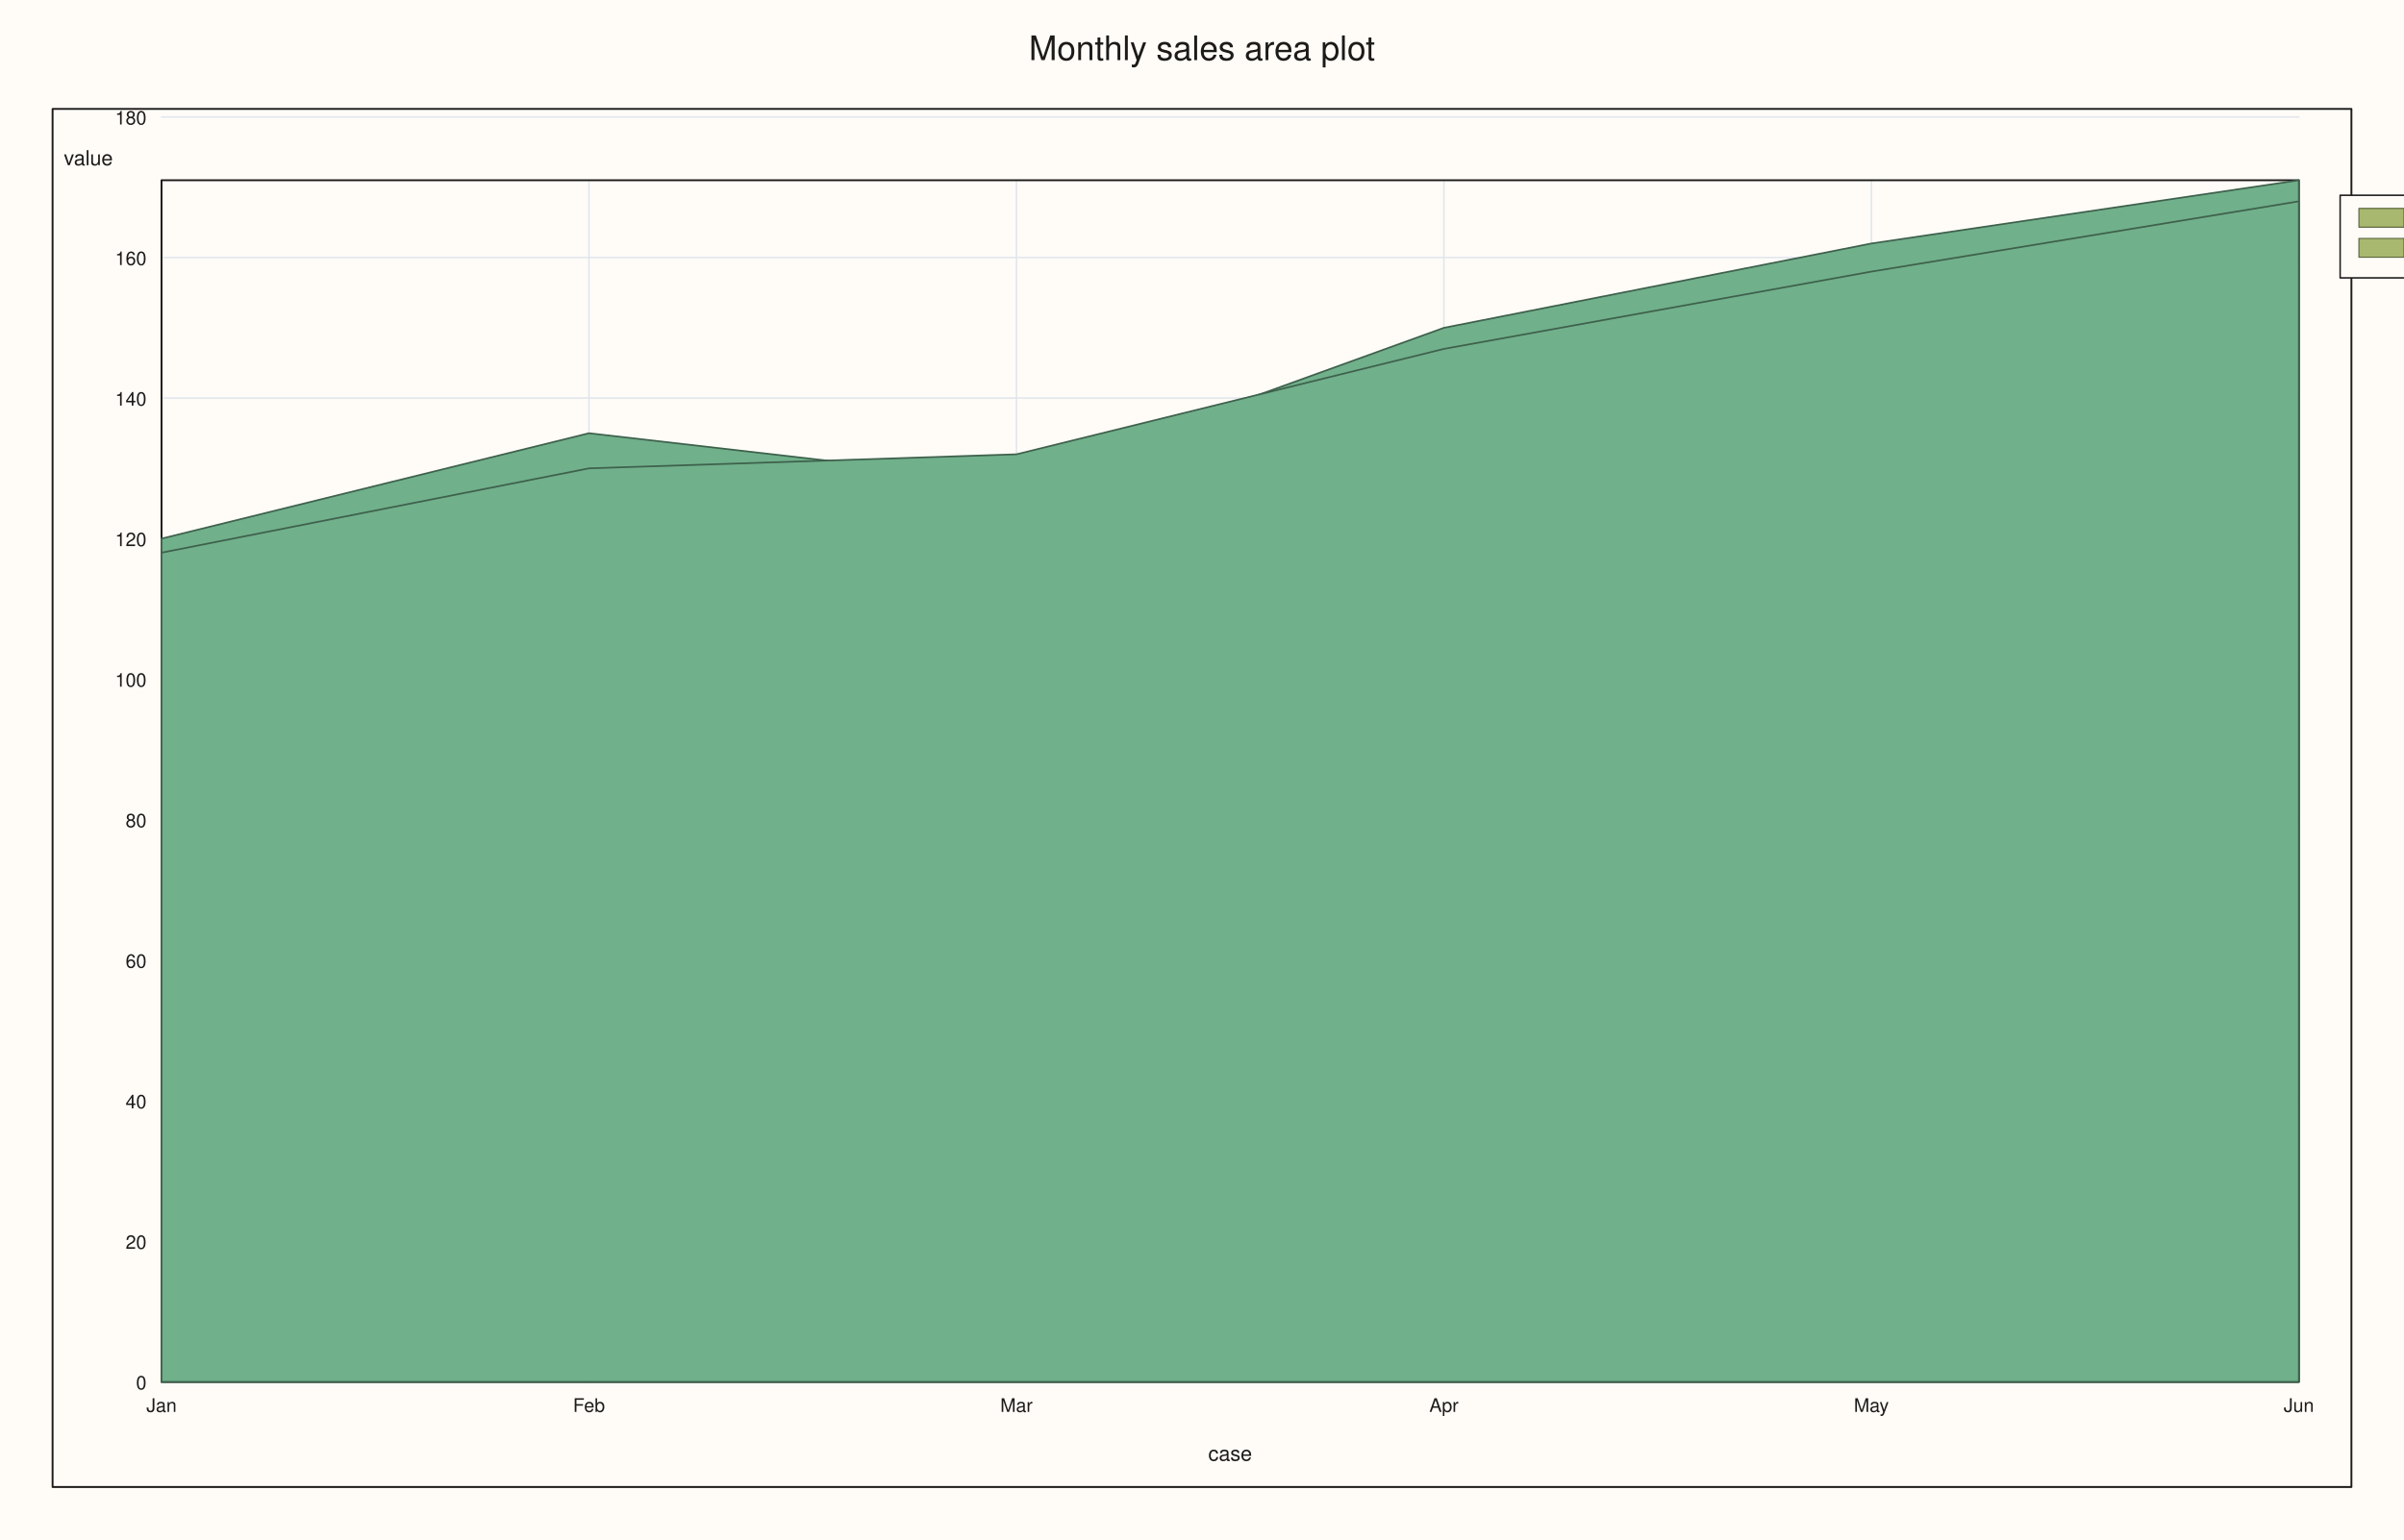
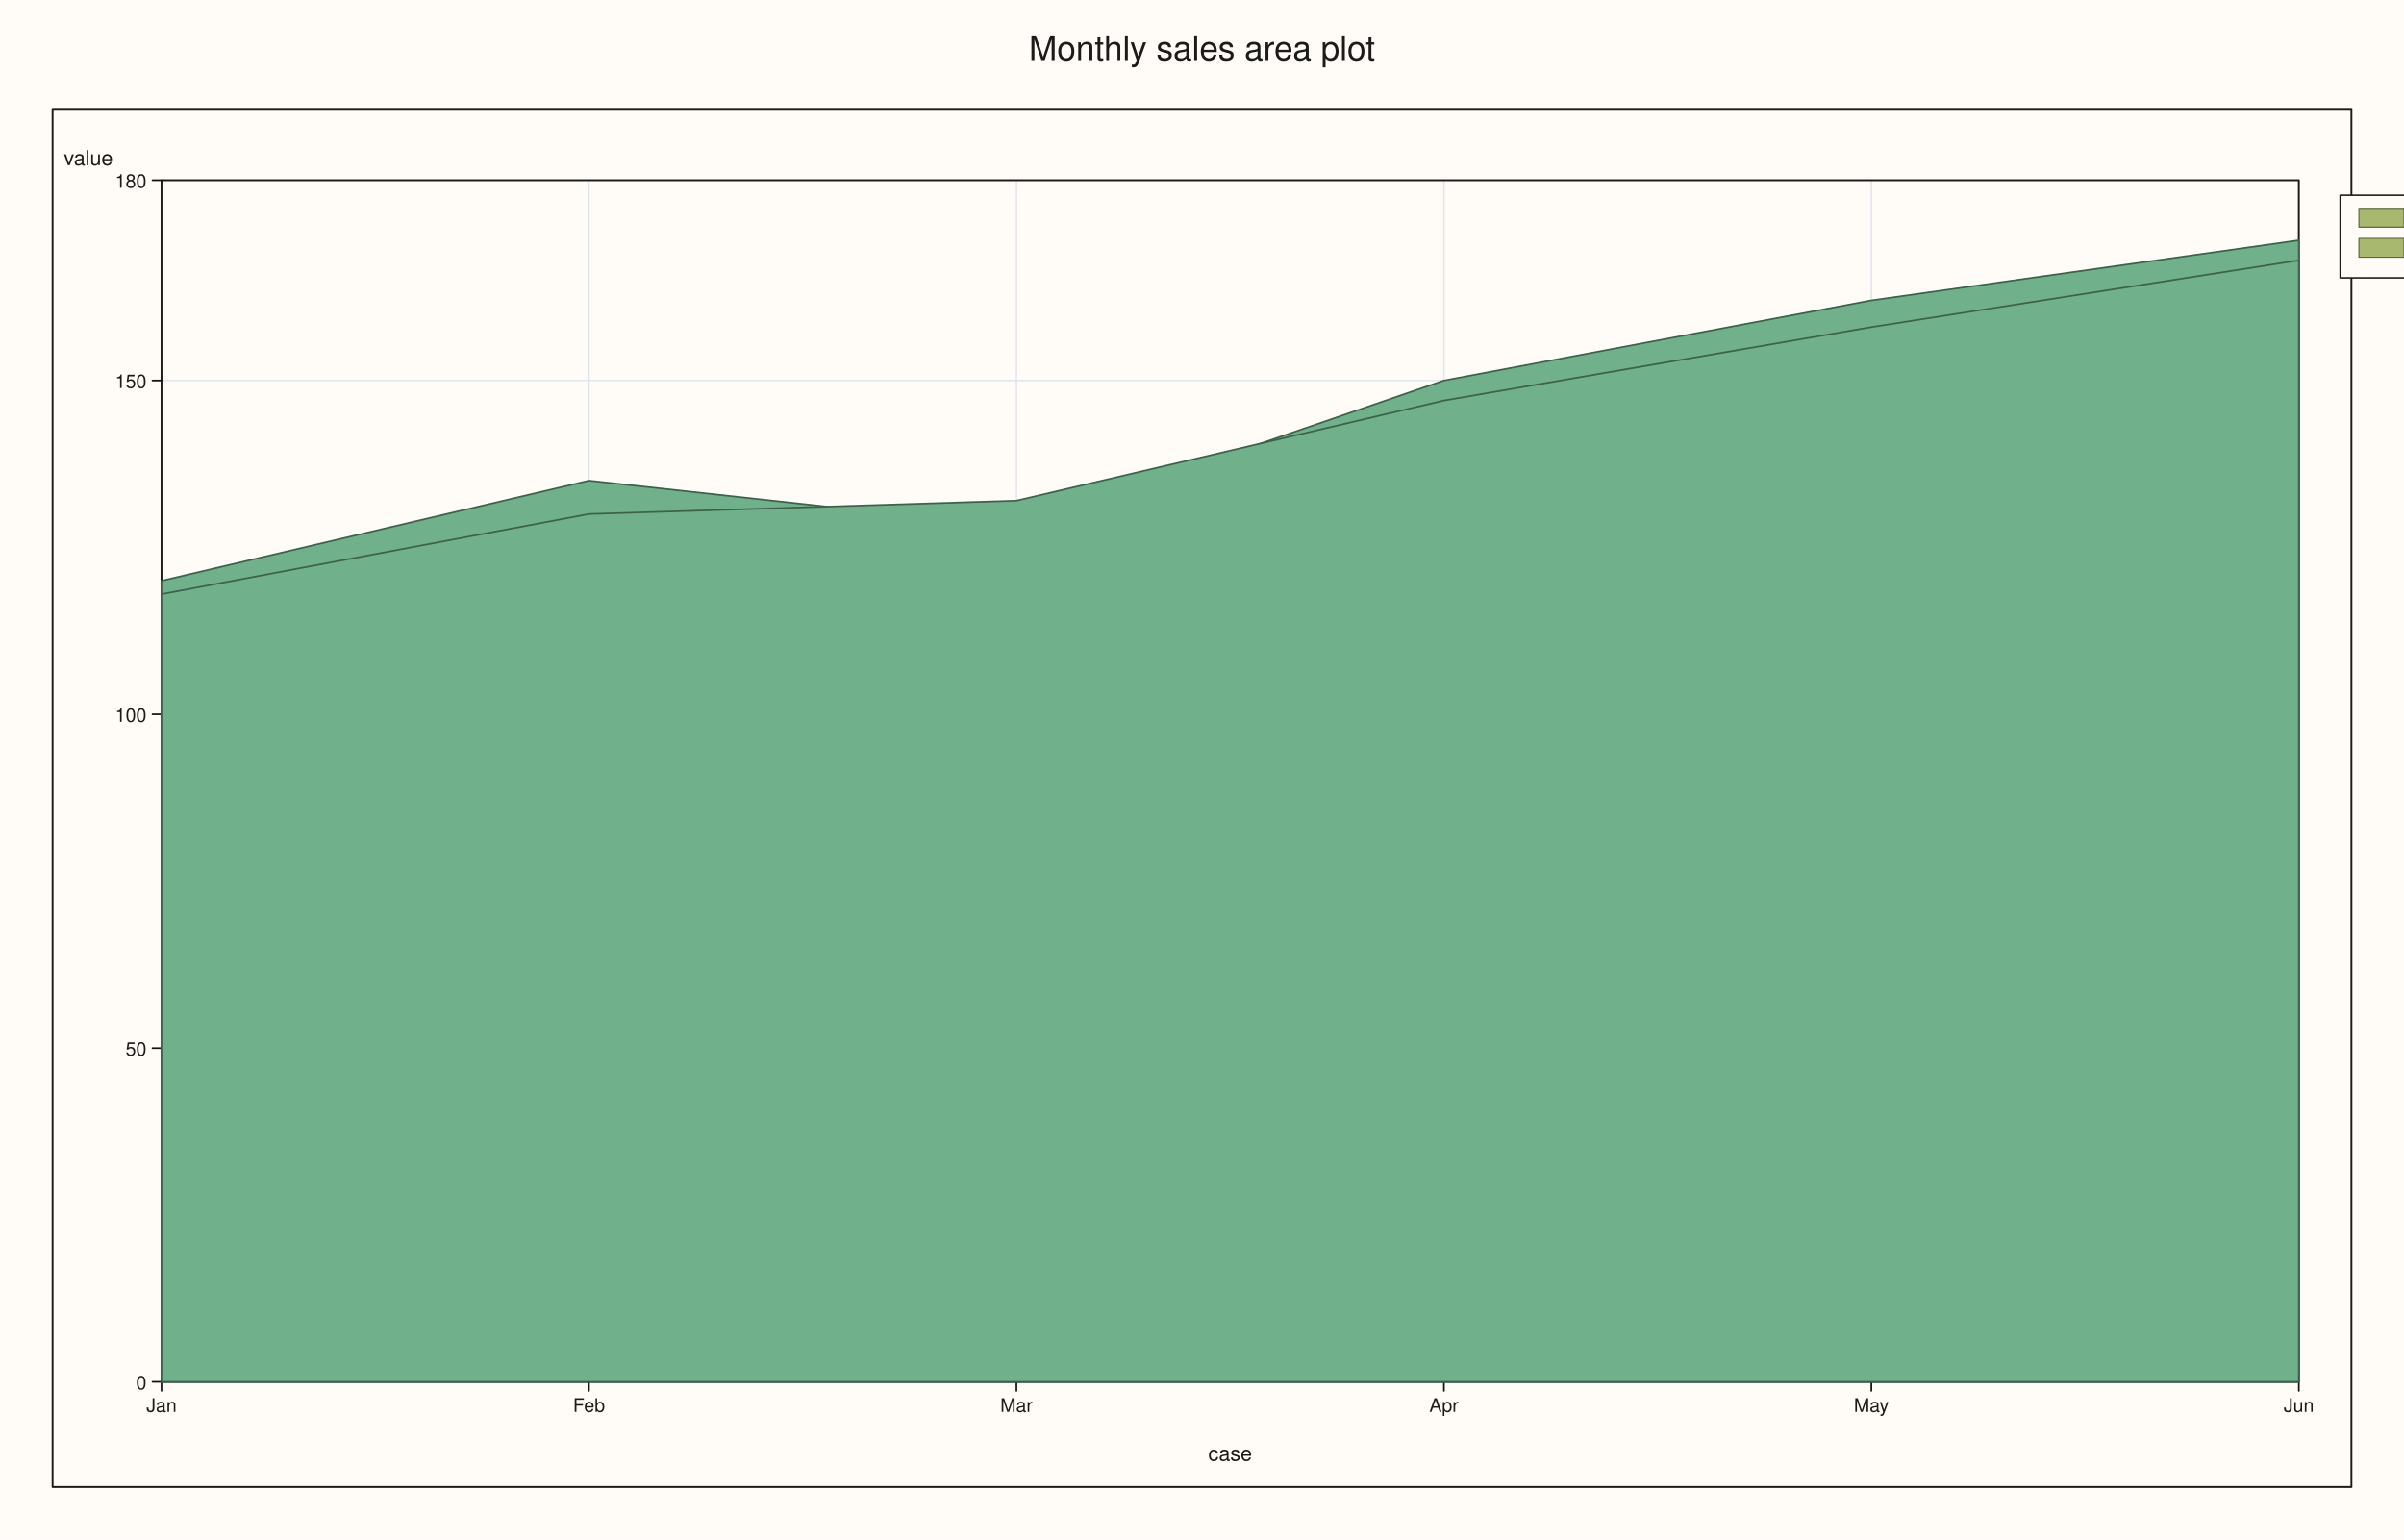
<svg xmlns="http://www.w3.org/2000/svg" width="1280" height="820" viewBox="0 0 1280 820">
  <rect x="0" y="0" width="1280" height="820" fill="rgb(255,252,248)" fill-opacity="1" />
  <path d="M 0 0 L 1280 0 L 1280 820 L 0 820 Z" stroke="none" fill="rgb(255,252,248)" fill-opacity="1" stroke-linejoin="round" stroke-linecap="round" />
  <text x="640" y="32" font-family="Helvetica, Arial, sans-serif" font-size="18" fill="rgb(28,27,25)" fill-opacity="1" text-anchor="middle">Monthly sales area plot</text>
  <path d="M 28 58 L 1252 58 L 1252 792 L 28 792 Z" stroke="rgb(28,27,25)" stroke-opacity="1" stroke-width="1" fill="rgb(255,252,248)" fill-opacity="1" stroke-linejoin="round" stroke-linecap="round" />
  <path d="M 86 96 L 86 736 " stroke="rgb(224,229,236)" stroke-opacity="1" stroke-width="0.8" fill="none" stroke-linejoin="round" stroke-linecap="round" />
+   <path d="M 313.6 96 L 313.6 736 " stroke="rgb(224,229,236)" stroke-opacity="1" stroke-width="0.8" fill="none" stroke-linejoin="round" stroke-linecap="round" />
+   <path d="M 541.2 96 L 541.2 736 " stroke="rgb(224,229,236)" stroke-opacity="1" stroke-width="0.8" fill="none" stroke-linejoin="round" stroke-linecap="round" />
+   <path d="M 768.8 96 L 768.8 736 " stroke="rgb(224,229,236)" stroke-opacity="1" stroke-width="0.8" fill="none" stroke-linejoin="round" stroke-linecap="round" />
+   <path d="M 996.4 96 L 996.4 736 " stroke="rgb(224,229,236)" stroke-opacity="1" stroke-width="0.8" fill="none" stroke-linejoin="round" stroke-linecap="round" />
+   <path d="M 1224 96 L 1224 736 " stroke="rgb(224,229,236)" stroke-opacity="1" stroke-width="0.8" fill="none" stroke-linejoin="round" stroke-linecap="round" />
+   <path d="M 86 736 L 1224 736 " stroke="rgb(224,229,236)" stroke-opacity="1" stroke-width="0.8" fill="none" stroke-linejoin="round" stroke-linecap="round" />
+   <path d="M 86 558.222 L 1224 558.222 " stroke="rgb(224,229,236)" stroke-opacity="1" stroke-width="0.8" fill="none" stroke-linejoin="round" stroke-linecap="round" />
+   <path d="M 86 380.444 L 1224 380.444 " stroke="rgb(224,229,236)" stroke-opacity="1" stroke-width="0.8" fill="none" stroke-linejoin="round" stroke-linecap="round" />
+   <path d="M 86 202.667 L 1224 202.667 " stroke="rgb(224,229,236)" stroke-opacity="1" stroke-width="0.8" fill="none" stroke-linejoin="round" stroke-linecap="round" />
+   <path d="M 86 96 L 1224 96 " stroke="rgb(224,229,236)" stroke-opacity="1" stroke-width="0.8" fill="none" stroke-linejoin="round" stroke-linecap="round" />
+   <path d="M 86 96 L 1224 96 L 1224 736 L 86 736 Z" stroke="rgb(28,27,25)" stroke-opacity="1" stroke-width="1" fill="none" stroke-linejoin="round" stroke-linecap="round" />
+   <path d="M 86 736 L 86 740.8 " stroke="rgb(20,19,17)" stroke-opacity="1" stroke-width="0.9" fill="none" stroke-linejoin="round" stroke-linecap="round" />
  <text x="86" y="752" font-family="Helvetica, Arial, sans-serif" font-size="10" fill="rgb(28,27,25)" fill-opacity="1" text-anchor="middle">Jan</text>
-   <path d="M 313.6 96 L 313.6 736 " stroke="rgb(224,229,236)" stroke-opacity="1" stroke-width="0.8" fill="none" stroke-linejoin="round" stroke-linecap="round" />
+   <path d="M 313.6 736 L 313.6 740.8 " stroke="rgb(20,19,17)" stroke-opacity="1" stroke-width="0.9" fill="none" stroke-linejoin="round" stroke-linecap="round" />
  <text x="313.6" y="752" font-family="Helvetica, Arial, sans-serif" font-size="10" fill="rgb(28,27,25)" fill-opacity="1" text-anchor="middle">Feb</text>
-   <path d="M 541.2 96 L 541.2 736 " stroke="rgb(224,229,236)" stroke-opacity="1" stroke-width="0.8" fill="none" stroke-linejoin="round" stroke-linecap="round" />
+   <path d="M 541.2 736 L 541.2 740.8 " stroke="rgb(20,19,17)" stroke-opacity="1" stroke-width="0.9" fill="none" stroke-linejoin="round" stroke-linecap="round" />
  <text x="541.2" y="752" font-family="Helvetica, Arial, sans-serif" font-size="10" fill="rgb(28,27,25)" fill-opacity="1" text-anchor="middle">Mar</text>
-   <path d="M 768.8 96 L 768.8 736 " stroke="rgb(224,229,236)" stroke-opacity="1" stroke-width="0.8" fill="none" stroke-linejoin="round" stroke-linecap="round" />
+   <path d="M 768.8 736 L 768.8 740.8 " stroke="rgb(20,19,17)" stroke-opacity="1" stroke-width="0.9" fill="none" stroke-linejoin="round" stroke-linecap="round" />
  <text x="768.8" y="752" font-family="Helvetica, Arial, sans-serif" font-size="10" fill="rgb(28,27,25)" fill-opacity="1" text-anchor="middle">Apr</text>
-   <path d="M 996.4 96 L 996.4 736 " stroke="rgb(224,229,236)" stroke-opacity="1" stroke-width="0.8" fill="none" stroke-linejoin="round" stroke-linecap="round" />
+   <path d="M 996.4 736 L 996.4 740.8 " stroke="rgb(20,19,17)" stroke-opacity="1" stroke-width="0.9" fill="none" stroke-linejoin="round" stroke-linecap="round" />
  <text x="996.4" y="752" font-family="Helvetica, Arial, sans-serif" font-size="10" fill="rgb(28,27,25)" fill-opacity="1" text-anchor="middle">May</text>
-   <path d="M 1224 96 L 1224 736 " stroke="rgb(224,229,236)" stroke-opacity="1" stroke-width="0.8" fill="none" stroke-linejoin="round" stroke-linecap="round" />
+   <path d="M 1224 736 L 1224 740.8 " stroke="rgb(20,19,17)" stroke-opacity="1" stroke-width="0.9" fill="none" stroke-linejoin="round" stroke-linecap="round" />
  <text x="1224" y="752" font-family="Helvetica, Arial, sans-serif" font-size="10" fill="rgb(28,27,25)" fill-opacity="1" text-anchor="middle">Jun</text>
-   <path d="M 86 736 L 1224 736 " stroke="rgb(224,229,236)" stroke-opacity="1" stroke-width="0.8" fill="none" stroke-linejoin="round" stroke-linecap="round" />
+   <path d="M 81.2 736 L 86 736 " stroke="rgb(20,19,17)" stroke-opacity="1" stroke-width="0.9" fill="none" stroke-linejoin="round" stroke-linecap="round" />
  <text x="78" y="740" font-family="Helvetica, Arial, sans-serif" font-size="10" fill="rgb(28,27,25)" fill-opacity="1" text-anchor="end">0</text>
-   <path d="M 86 661.146 L 1224 661.146 " stroke="rgb(224,229,236)" stroke-opacity="1" stroke-width="0.8" fill="none" stroke-linejoin="round" stroke-linecap="round" />
-   <text x="78" y="665.146" font-family="Helvetica, Arial, sans-serif" font-size="10" fill="rgb(28,27,25)" fill-opacity="1" text-anchor="end">20</text>
-   <path d="M 86 586.292 L 1224 586.292 " stroke="rgb(224,229,236)" stroke-opacity="1" stroke-width="0.8" fill="none" stroke-linejoin="round" stroke-linecap="round" />
-   <text x="78" y="590.292" font-family="Helvetica, Arial, sans-serif" font-size="10" fill="rgb(28,27,25)" fill-opacity="1" text-anchor="end">40</text>
-   <path d="M 86 511.439 L 1224 511.439 " stroke="rgb(224,229,236)" stroke-opacity="1" stroke-width="0.8" fill="none" stroke-linejoin="round" stroke-linecap="round" />
-   <text x="78" y="515.439" font-family="Helvetica, Arial, sans-serif" font-size="10" fill="rgb(28,27,25)" fill-opacity="1" text-anchor="end">60</text>
-   <path d="M 86 436.585 L 1224 436.585 " stroke="rgb(224,229,236)" stroke-opacity="1" stroke-width="0.8" fill="none" stroke-linejoin="round" stroke-linecap="round" />
-   <text x="78" y="440.585" font-family="Helvetica, Arial, sans-serif" font-size="10" fill="rgb(28,27,25)" fill-opacity="1" text-anchor="end">80</text>
-   <path d="M 86 361.731 L 1224 361.731 " stroke="rgb(224,229,236)" stroke-opacity="1" stroke-width="0.8" fill="none" stroke-linejoin="round" stroke-linecap="round" />
-   <text x="78" y="365.731" font-family="Helvetica, Arial, sans-serif" font-size="10" fill="rgb(28,27,25)" fill-opacity="1" text-anchor="end">100</text>
-   <path d="M 86 286.877 L 1224 286.877 " stroke="rgb(224,229,236)" stroke-opacity="1" stroke-width="0.8" fill="none" stroke-linejoin="round" stroke-linecap="round" />
-   <text x="78" y="290.877" font-family="Helvetica, Arial, sans-serif" font-size="10" fill="rgb(28,27,25)" fill-opacity="1" text-anchor="end">120</text>
-   <path d="M 86 212.023 L 1224 212.023 " stroke="rgb(224,229,236)" stroke-opacity="1" stroke-width="0.8" fill="none" stroke-linejoin="round" stroke-linecap="round" />
-   <text x="78" y="216.023" font-family="Helvetica, Arial, sans-serif" font-size="10" fill="rgb(28,27,25)" fill-opacity="1" text-anchor="end">140</text>
-   <path d="M 86 137.17 L 1224 137.17 " stroke="rgb(224,229,236)" stroke-opacity="1" stroke-width="0.8" fill="none" stroke-linejoin="round" stroke-linecap="round" />
-   <text x="78" y="141.17" font-family="Helvetica, Arial, sans-serif" font-size="10" fill="rgb(28,27,25)" fill-opacity="1" text-anchor="end">160</text>
-   <path d="M 86 62.316 L 1224 62.316 " stroke="rgb(224,229,236)" stroke-opacity="1" stroke-width="0.8" fill="none" stroke-linejoin="round" stroke-linecap="round" />
-   <text x="78" y="66.316" font-family="Helvetica, Arial, sans-serif" font-size="10" fill="rgb(28,27,25)" fill-opacity="1" text-anchor="end">180</text>
-   <path d="M 86 96 L 1224 96 L 1224 736 L 86 736 Z" stroke="rgb(28,27,25)" stroke-opacity="1" stroke-width="1" fill="none" stroke-linejoin="round" stroke-linecap="round" />
+   <path d="M 81.2 558.222 L 86 558.222 " stroke="rgb(20,19,17)" stroke-opacity="1" stroke-width="0.9" fill="none" stroke-linejoin="round" stroke-linecap="round" />
+   <text x="78" y="562.222" font-family="Helvetica, Arial, sans-serif" font-size="10" fill="rgb(28,27,25)" fill-opacity="1" text-anchor="end">50</text>
+   <path d="M 81.2 380.444 L 86 380.444 " stroke="rgb(20,19,17)" stroke-opacity="1" stroke-width="0.9" fill="none" stroke-linejoin="round" stroke-linecap="round" />
+   <text x="78" y="384.444" font-family="Helvetica, Arial, sans-serif" font-size="10" fill="rgb(28,27,25)" fill-opacity="1" text-anchor="end">100</text>
+   <path d="M 81.2 202.667 L 86 202.667 " stroke="rgb(20,19,17)" stroke-opacity="1" stroke-width="0.9" fill="none" stroke-linejoin="round" stroke-linecap="round" />
+   <text x="78" y="206.667" font-family="Helvetica, Arial, sans-serif" font-size="10" fill="rgb(28,27,25)" fill-opacity="1" text-anchor="end">150</text>
+   <path d="M 81.2 96 L 86 96 " stroke="rgb(20,19,17)" stroke-opacity="1" stroke-width="0.9" fill="none" stroke-linejoin="round" stroke-linecap="round" />
+   <text x="78" y="100" font-family="Helvetica, Arial, sans-serif" font-size="10" fill="rgb(28,27,25)" fill-opacity="1" text-anchor="end">180</text>
  <text x="655" y="778" font-family="Helvetica, Arial, sans-serif" font-size="11" fill="rgb(28,27,25)" fill-opacity="1" text-anchor="middle">case</text>
  <text x="34" y="88" font-family="Helvetica, Arial, sans-serif" font-size="11" fill="rgb(28,27,25)" fill-opacity="1" text-anchor="start">value</text>
-   <path d="M 86 286.877 L 313.6 230.737 L 541.2 256.936 L 768.8 174.596 L 996.4 129.684 L 1224 96 L 1224 736 L 996.4 736 L 768.8 736 L 541.2 736 L 313.6 736 L 86 736 Z" stroke="rgb(62,97,76)" stroke-opacity="1" stroke-width="0.9" fill="rgb(112,176,139)" fill-opacity="1" stroke-linejoin="round" stroke-linecap="round" />
-   <path d="M 86 294.363 L 313.6 249.45 L 541.2 241.965 L 768.8 185.825 L 996.4 144.655 L 1224 107.228 L 1224 736 L 996.4 736 L 768.8 736 L 541.2 736 L 313.6 736 L 86 736 Z" stroke="rgb(62,97,76)" stroke-opacity="1" stroke-width="0.9" fill="rgb(112,176,139)" fill-opacity="1" stroke-linejoin="round" stroke-linecap="round" />
+   <path d="M 86 309.333 L 313.6 256 L 541.2 280.889 L 768.8 202.667 L 996.4 160 L 1224 128 L 1224 736 L 996.4 736 L 768.8 736 L 541.2 736 L 313.6 736 L 86 736 Z" stroke="rgb(62,97,76)" stroke-opacity="1" stroke-width="0.9" fill="rgb(112,176,139)" fill-opacity="1" stroke-linejoin="round" stroke-linecap="round" />
+   <path d="M 86 316.444 L 313.6 273.778 L 541.2 266.667 L 768.8 213.333 L 996.4 174.222 L 1224 138.667 L 1224 736 L 996.4 736 L 768.8 736 L 541.2 736 L 313.6 736 L 86 736 Z" stroke="rgb(62,97,76)" stroke-opacity="1" stroke-width="0.9" fill="rgb(112,176,139)" fill-opacity="1" stroke-linejoin="round" stroke-linecap="round" />
  <path d="M 1246 104 L 1376 104 L 1376 148 L 1246 148 Z" stroke="rgb(28,27,25)" stroke-opacity="1" stroke-width="0.8" fill="rgb(255,252,248)" fill-opacity="1" stroke-linejoin="round" stroke-linecap="round" />
  <path d="M 1256 111 L 1280 111 L 1280 121 L 1256 121 Z" stroke="rgb(92,101,61)" stroke-opacity="1" stroke-width="0.6" fill="rgb(168,184,111)" fill-opacity="1" stroke-linejoin="round" stroke-linecap="round" />
  <text x="1288" y="120" font-family="Helvetica, Arial, sans-serif" font-size="11" fill="rgb(28,27,25)" fill-opacity="1" text-anchor="start">sales</text>
  <path d="M 1256 127 L 1280 127 L 1280 137 L 1256 137 Z" stroke="rgb(92,101,61)" stroke-opacity="1" stroke-width="0.6" fill="rgb(168,184,111)" fill-opacity="1" stroke-linejoin="round" stroke-linecap="round" />
  <text x="1288" y="136" font-family="Helvetica, Arial, sans-serif" font-size="11" fill="rgb(28,27,25)" fill-opacity="1" text-anchor="start">forecast</text>
</svg>
